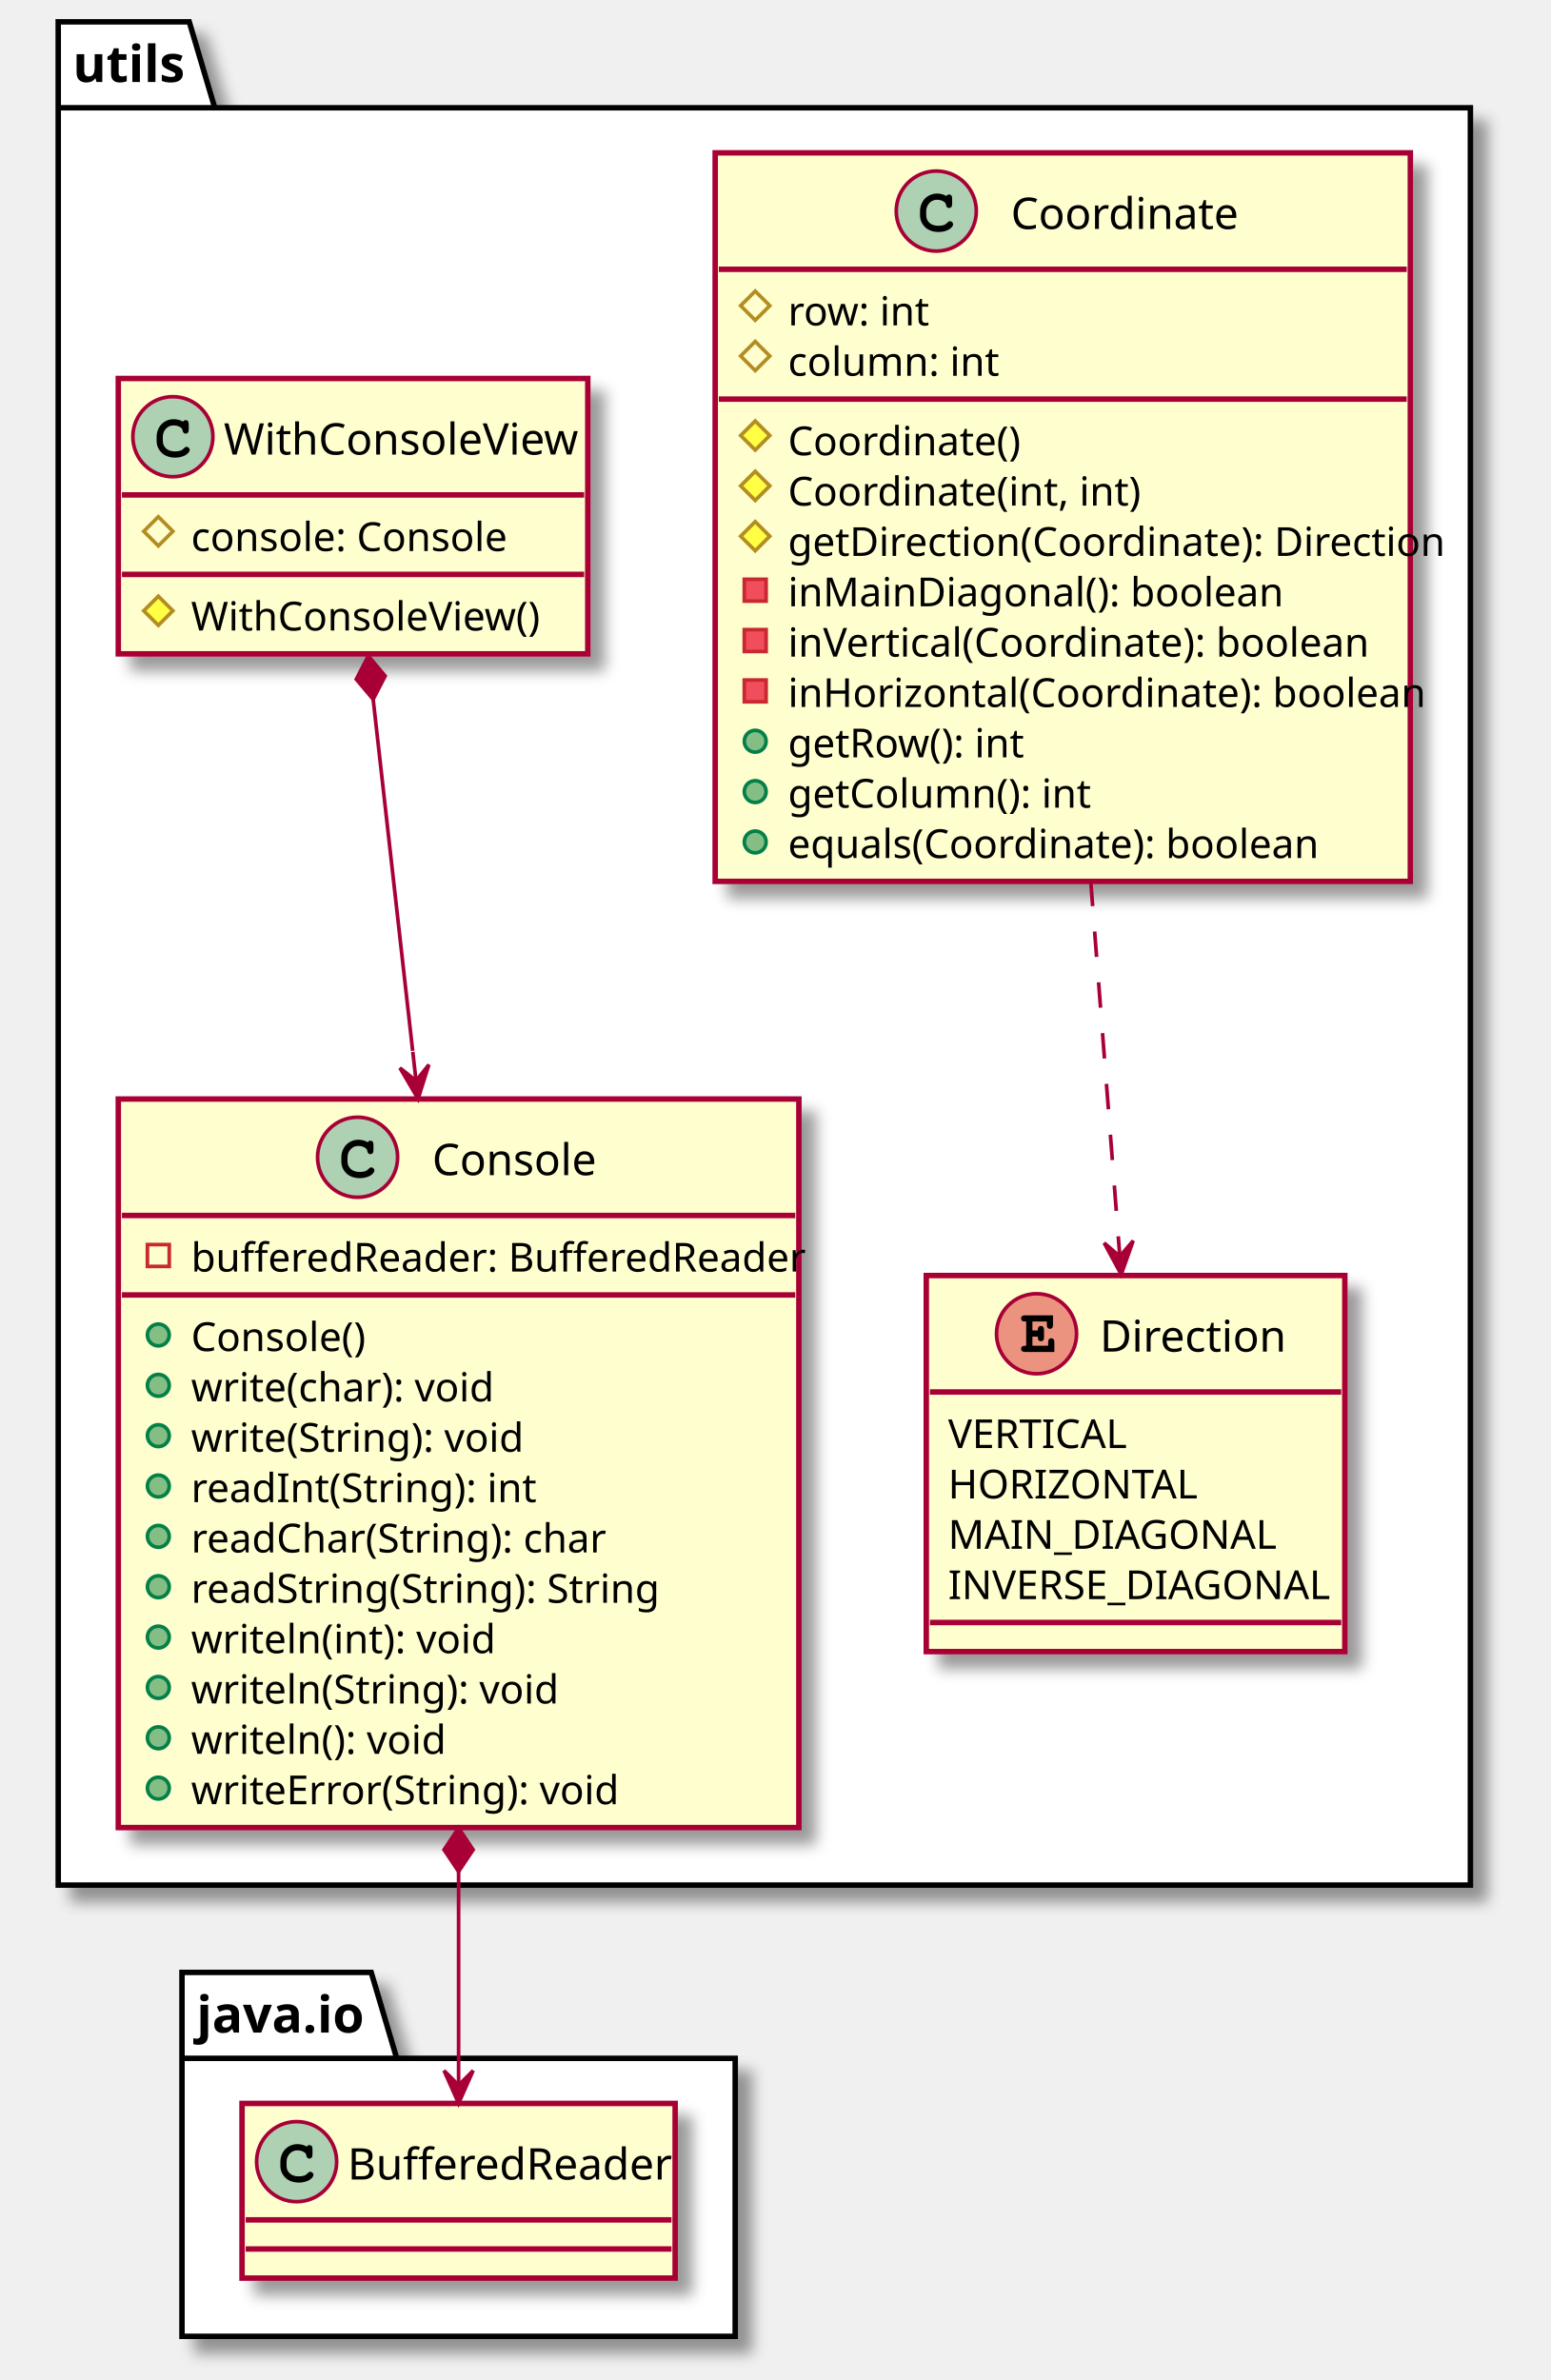
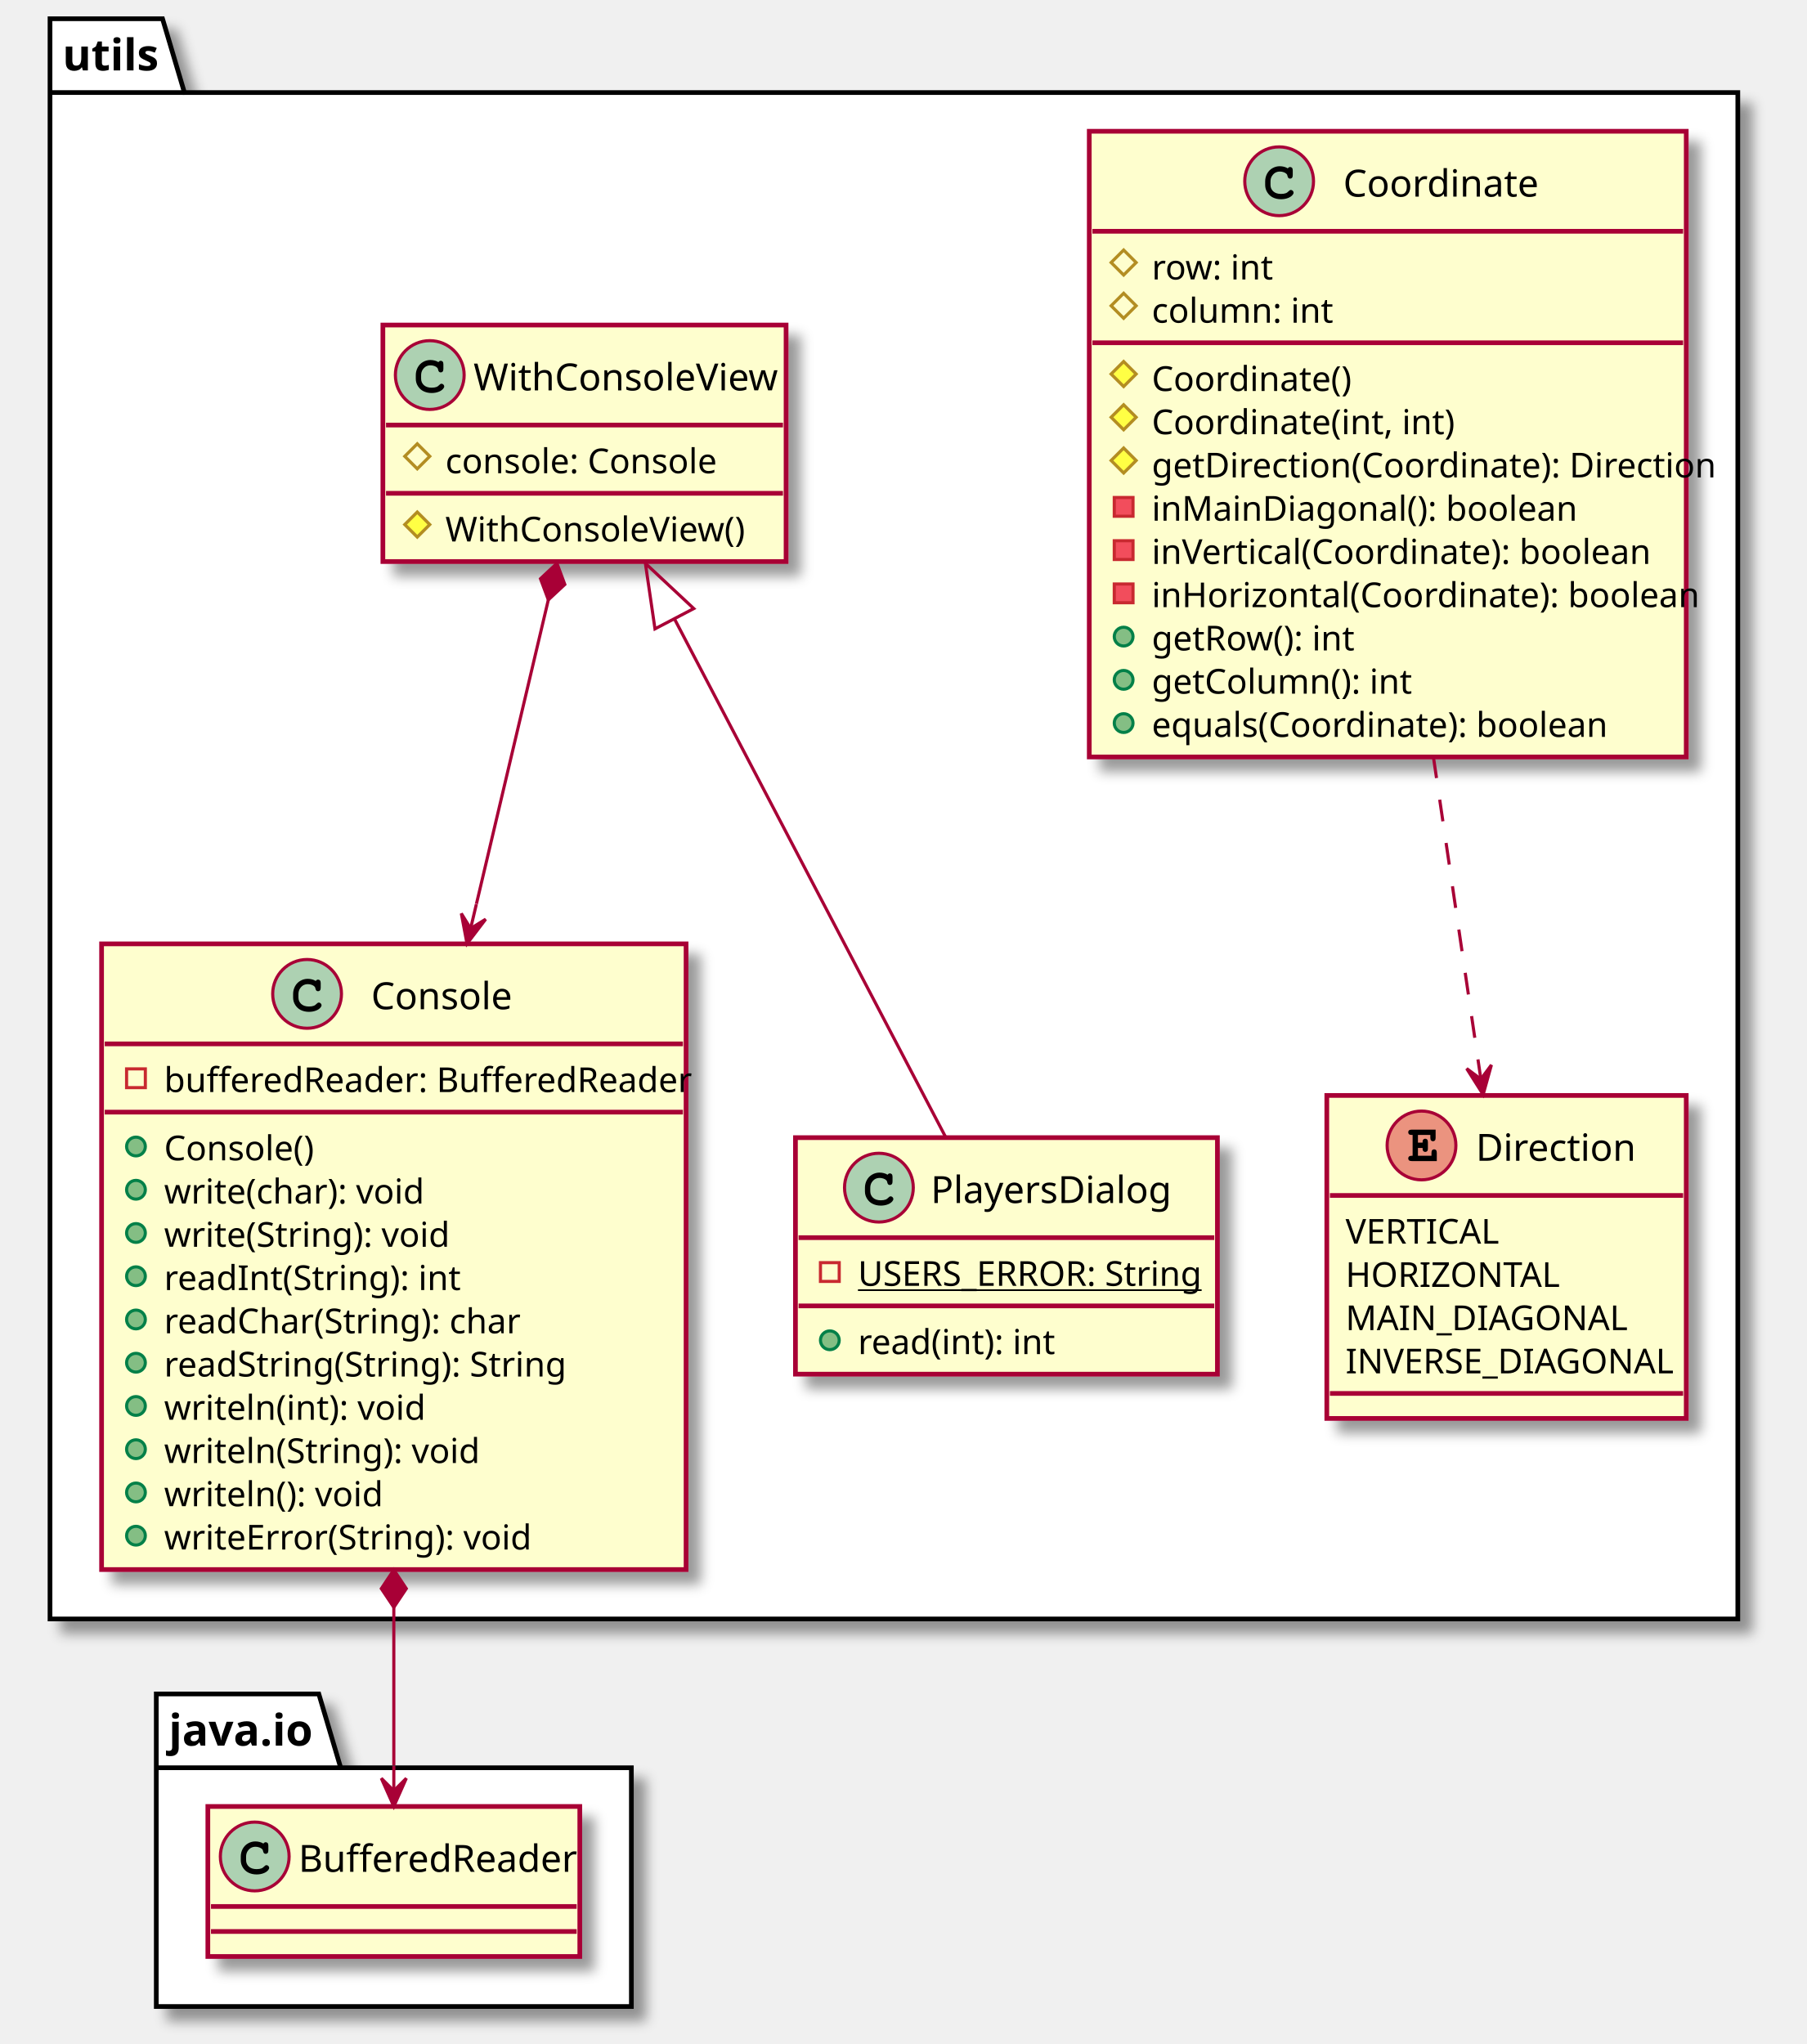
- <svg xmlns="http://www.w3.org/2000/svg" contentScriptType="application/ecmascript" contentStyleType="text/css" height="654px" preserveAspectRatio="none" style="width:426px;height:654px;" version="1.1" viewBox="0 0 426 654" width="426px" zoomAndPan="magnify">
+ <svg xmlns="http://www.w3.org/2000/svg" contentScriptType="application/ecmascript" contentStyleType="text/css" height="654px" preserveAspectRatio="none" style="width:578px;height:654px;" version="1.1" viewBox="0 0 578 654" width="578px" zoomAndPan="magnify">
  <defs>
-     <filter height="300%" id="frjllw48rupmq" width="300%" x="-1" y="-1">
+     <filter height="300%" id="f1ji8i4bibvu" width="300%" x="-1" y="-1">
      <feGaussianBlur result="blurOut" stdDeviation="2.0" />
      <feColorMatrix in="blurOut" result="blurOut2" type="matrix" values="0 0 0 0 0 0 0 0 0 0 0 0 0 0 0 0 0 0 .4 0" />
      <feOffset dx="4.0" dy="4.0" in="blurOut2" result="blurOut3" />
      <feBlend in="SourceGraphic" in2="blurOut3" mode="normal" />
    </filter>
  </defs>
  <g>
-     <polygon fill="#FFFFFF" filter="url(#frjllw48rupmq)" points="16,6,52,6,59,29.609,404,29.609,404,518,16,518,16,6" style="stroke: #000000; stroke-width: 1.5;" />
+     <polygon fill="#FFFFFF" filter="url(#f1ji8i4bibvu)" points="16,6,52,6,59,29.609,556,29.609,556,518,16,518,16,6" style="stroke: #000000; stroke-width: 1.5;" />
    <line style="stroke: #000000; stroke-width: 1.5;" x1="16" x2="59" y1="29.609" y2="29.609" />
    <text fill="#000000" font-family="sans-serif" font-size="14" font-weight="bold" lengthAdjust="spacingAndGlyphs" textLength="30" x="20" y="22.533">utils</text>
-     <polygon fill="#FFFFFF" filter="url(#frjllw48rupmq)" points="50,542,102,542,109,565.609,202,565.609,202,642,50,642,50,542" style="stroke: #000000; stroke-width: 1.5;" />
+     <polygon fill="#FFFFFF" filter="url(#f1ji8i4bibvu)" points="50,542,102,542,109,565.609,202,565.609,202,642,50,642,50,542" style="stroke: #000000; stroke-width: 1.5;" />
    <line style="stroke: #000000; stroke-width: 1.5;" x1="50" x2="109" y1="565.609" y2="565.609" />
    <text fill="#000000" font-family="sans-serif" font-size="14" font-weight="bold" lengthAdjust="spacingAndGlyphs" textLength="46" x="54" y="558.533">java.io</text>
-     <rect fill="#FEFECE" filter="url(#frjllw48rupmq)" height="200.195" id="utils.Console" style="stroke: #A80036; stroke-width: 1.5;" width="187" x="32.5" y="302" />
+     <rect fill="#FEFECE" filter="url(#f1ji8i4bibvu)" height="200.195" id="utils.Console" style="stroke: #A80036; stroke-width: 1.5;" width="187" x="32.5" y="302" />
    <ellipse cx="98.25" cy="318" fill="#ADD1B2" rx="11" ry="11" style="stroke: #A80036; stroke-width: 1.0;" />
    <path d="M101.016,313.875 Q101.172,313.656 101.359,313.547 Q101.547,313.438 101.766,313.438 Q102.141,313.438 102.375,313.703 Q102.609,313.953 102.609,314.562 L102.609,316.016 Q102.609,316.625 102.375,316.891 Q102.141,317.156 101.766,317.156 Q101.422,317.156 101.219,316.953 Q101.016,316.766 100.906,316.25 Q100.859,315.891 100.672,315.703 Q100.344,315.328 99.734,315.109 Q99.125,314.891 98.5,314.891 Q97.734,314.891 97.094,315.219 Q96.469,315.547 95.969,316.297 Q95.484,317.047 95.484,318.078 L95.484,319.172 Q95.484,320.406 96.375,321.234 Q97.266,322.047 98.859,322.047 Q99.797,322.047 100.453,321.797 Q100.844,321.641 101.266,321.203 Q101.531,320.938 101.672,320.859 Q101.828,320.781 102.031,320.781 Q102.359,320.781 102.609,321.047 Q102.875,321.297 102.875,321.641 Q102.875,321.984 102.531,322.391 Q102.031,322.969 101.234,323.297 Q100.156,323.75 98.859,323.75 Q97.344,323.75 96.141,323.125 Q95.156,322.625 94.469,321.562 Q93.781,320.484 93.781,319.203 L93.781,318.047 Q93.781,316.719 94.391,315.578 Q95.016,314.422 96.109,313.812 Q97.203,313.188 98.438,313.188 Q99.172,313.188 99.812,313.359 Q100.469,313.516 101.016,313.875 Z " />
    <text fill="#000000" font-family="sans-serif" font-size="12" lengthAdjust="spacingAndGlyphs" textLength="47" x="118.75" y="322.91">Console</text>
    <line style="stroke: #A80036; stroke-width: 1.5;" x1="33.5" x2="218.5" y1="334" y2="334" />
    <rect fill="none" height="6" style="stroke: #C82930; stroke-width: 1.0;" width="6" x="40.5" y="342" />
    <text fill="#000000" font-family="sans-serif" font-size="11" lengthAdjust="spacingAndGlyphs" textLength="161" x="52.5" y="349.419">bufferedReader: BufferedReader</text>
    <line style="stroke: #A80036; stroke-width: 1.5;" x1="33.5" x2="218.5" y1="355.836" y2="355.836" />
    <ellipse cx="43.5" cy="366.836" fill="#84BE84" rx="3" ry="3" style="stroke: #038048; stroke-width: 1.0;" />
    <text fill="#000000" font-family="sans-serif" font-size="11" lengthAdjust="spacingAndGlyphs" textLength="47" x="52.5" y="371.255">Console()</text>
    <ellipse cx="43.5" cy="380.672" fill="#84BE84" rx="3" ry="3" style="stroke: #038048; stroke-width: 1.0;" />
    <text fill="#000000" font-family="sans-serif" font-size="11" lengthAdjust="spacingAndGlyphs" textLength="81" x="52.5" y="385.091">write(char): void</text>
    <ellipse cx="43.5" cy="394.508" fill="#84BE84" rx="3" ry="3" style="stroke: #038048; stroke-width: 1.0;" />
    <text fill="#000000" font-family="sans-serif" font-size="11" lengthAdjust="spacingAndGlyphs" textLength="87" x="52.5" y="398.927">write(String): void</text>
    <ellipse cx="43.5" cy="408.344" fill="#84BE84" rx="3" ry="3" style="stroke: #038048; stroke-width: 1.0;" />
    <text fill="#000000" font-family="sans-serif" font-size="11" lengthAdjust="spacingAndGlyphs" textLength="86" x="52.5" y="412.763">readInt(String): int</text>
    <ellipse cx="43.5" cy="422.18" fill="#84BE84" rx="3" ry="3" style="stroke: #038048; stroke-width: 1.0;" />
    <text fill="#000000" font-family="sans-serif" font-size="11" lengthAdjust="spacingAndGlyphs" textLength="109" x="52.5" y="426.599">readChar(String): char</text>
    <ellipse cx="43.5" cy="436.016" fill="#84BE84" rx="3" ry="3" style="stroke: #038048; stroke-width: 1.0;" />
    <text fill="#000000" font-family="sans-serif" font-size="11" lengthAdjust="spacingAndGlyphs" textLength="120" x="52.5" y="440.435">readString(String): String</text>
    <ellipse cx="43.5" cy="449.852" fill="#84BE84" rx="3" ry="3" style="stroke: #038048; stroke-width: 1.0;" />
    <text fill="#000000" font-family="sans-serif" font-size="11" lengthAdjust="spacingAndGlyphs" textLength="78" x="52.5" y="454.271">writeln(int): void</text>
    <ellipse cx="43.5" cy="463.688" fill="#84BE84" rx="3" ry="3" style="stroke: #038048; stroke-width: 1.0;" />
    <text fill="#000000" font-family="sans-serif" font-size="11" lengthAdjust="spacingAndGlyphs" textLength="95" x="52.5" y="468.106">writeln(String): void</text>
    <ellipse cx="43.5" cy="477.523" fill="#84BE84" rx="3" ry="3" style="stroke: #038048; stroke-width: 1.0;" />
    <text fill="#000000" font-family="sans-serif" font-size="11" lengthAdjust="spacingAndGlyphs" textLength="67" x="52.5" y="481.942">writeln(): void</text>
    <ellipse cx="43.5" cy="491.359" fill="#84BE84" rx="3" ry="3" style="stroke: #038048; stroke-width: 1.0;" />
    <text fill="#000000" font-family="sans-serif" font-size="11" lengthAdjust="spacingAndGlyphs" textLength="111" x="52.5" y="495.778">writeError(String): void</text>
-     <rect fill="#FEFECE" filter="url(#frjllw48rupmq)" height="200.195" id="utils.Coordinate" style="stroke: #A80036; stroke-width: 1.5;" width="191" x="196.5" y="42" />
-     <ellipse cx="257.25" cy="58" fill="#ADD1B2" rx="11" ry="11" style="stroke: #A80036; stroke-width: 1.0;" />
-     <path d="M260.016,53.875 Q260.172,53.656 260.359,53.547 Q260.547,53.438 260.766,53.438 Q261.141,53.438 261.375,53.703 Q261.609,53.953 261.609,54.562 L261.609,56.016 Q261.609,56.625 261.375,56.891 Q261.141,57.156 260.766,57.156 Q260.422,57.156 260.219,56.953 Q260.016,56.766 259.906,56.25 Q259.859,55.891 259.672,55.703 Q259.344,55.328 258.734,55.109 Q258.125,54.891 257.5,54.891 Q256.734,54.891 256.094,55.219 Q255.469,55.547 254.969,56.297 Q254.484,57.047 254.484,58.078 L254.484,59.172 Q254.484,60.406 255.375,61.234 Q256.266,62.047 257.859,62.047 Q258.797,62.047 259.453,61.797 Q259.844,61.641 260.266,61.203 Q260.531,60.938 260.672,60.859 Q260.828,60.781 261.031,60.781 Q261.359,60.781 261.609,61.047 Q261.875,61.297 261.875,61.641 Q261.875,61.984 261.531,62.391 Q261.031,62.969 260.234,63.297 Q259.156,63.75 257.859,63.75 Q256.344,63.75 255.141,63.125 Q254.156,62.625 253.469,61.562 Q252.781,60.484 252.781,59.203 L252.781,58.047 Q252.781,56.719 253.391,55.578 Q254.016,54.422 255.109,53.812 Q256.203,53.188 257.438,53.188 Q258.172,53.188 258.812,53.359 Q259.469,53.516 260.016,53.875 Z " />
-     <text fill="#000000" font-family="sans-serif" font-size="12" lengthAdjust="spacingAndGlyphs" textLength="61" x="277.75" y="62.91">Coordinate</text>
-     <line style="stroke: #A80036; stroke-width: 1.5;" x1="197.5" x2="386.5" y1="74" y2="74" />
-     <polygon fill="none" points="207.5,80,211.5,84,207.5,88,203.5,84" style="stroke: #B38D22; stroke-width: 1.0;" />
-     <text fill="#000000" font-family="sans-serif" font-size="11" lengthAdjust="spacingAndGlyphs" textLength="37" x="216.5" y="89.419">row: int</text>
-     <polygon fill="none" points="207.5,93.836,211.5,97.836,207.5,101.836,203.5,97.836" style="stroke: #B38D22; stroke-width: 1.0;" />
-     <text fill="#000000" font-family="sans-serif" font-size="11" lengthAdjust="spacingAndGlyphs" textLength="51" x="216.5" y="103.255">column: int</text>
-     <line style="stroke: #A80036; stroke-width: 1.5;" x1="197.5" x2="386.5" y1="109.672" y2="109.672" />
-     <polygon fill="#FFFF44" points="207.5,115.672,211.5,119.672,207.5,123.672,203.5,119.672" style="stroke: #B38D22; stroke-width: 1.0;" />
-     <text fill="#000000" font-family="sans-serif" font-size="11" lengthAdjust="spacingAndGlyphs" textLength="60" x="216.5" y="125.091">Coordinate()</text>
-     <polygon fill="#FFFF44" points="207.5,129.508,211.5,133.508,207.5,137.508,203.5,133.508" style="stroke: #B38D22; stroke-width: 1.0;" />
-     <text fill="#000000" font-family="sans-serif" font-size="11" lengthAdjust="spacingAndGlyphs" textLength="88" x="216.5" y="138.927">Coordinate(int, int)</text>
-     <polygon fill="#FFFF44" points="207.5,143.344,211.5,147.344,207.5,151.344,203.5,147.344" style="stroke: #B38D22; stroke-width: 1.0;" />
-     <text fill="#000000" font-family="sans-serif" font-size="11" lengthAdjust="spacingAndGlyphs" textLength="165" x="216.5" y="152.763">getDirection(Coordinate): Direction</text>
-     <rect fill="#F24D5C" height="6" style="stroke: #C82930; stroke-width: 1.0;" width="6" x="204.5" y="159.18" />
-     <text fill="#000000" font-family="sans-serif" font-size="11" lengthAdjust="spacingAndGlyphs" textLength="123" x="216.5" y="166.599">inMainDiagonal(): boolean</text>
-     <rect fill="#F24D5C" height="6" style="stroke: #C82930; stroke-width: 1.0;" width="6" x="204.5" y="173.016" />
-     <text fill="#000000" font-family="sans-serif" font-size="11" lengthAdjust="spacingAndGlyphs" textLength="149" x="216.5" y="180.435">inVertical(Coordinate): boolean</text>
-     <rect fill="#F24D5C" height="6" style="stroke: #C82930; stroke-width: 1.0;" width="6" x="204.5" y="186.852" />
-     <text fill="#000000" font-family="sans-serif" font-size="11" lengthAdjust="spacingAndGlyphs" textLength="160" x="216.5" y="194.27">inHorizontal(Coordinate): boolean</text>
-     <ellipse cx="207.5" cy="203.688" fill="#84BE84" rx="3" ry="3" style="stroke: #038048; stroke-width: 1.0;" />
-     <text fill="#000000" font-family="sans-serif" font-size="11" lengthAdjust="spacingAndGlyphs" textLength="63" x="216.5" y="208.106">getRow(): int</text>
-     <ellipse cx="207.5" cy="217.523" fill="#84BE84" rx="3" ry="3" style="stroke: #038048; stroke-width: 1.0;" />
-     <text fill="#000000" font-family="sans-serif" font-size="11" lengthAdjust="spacingAndGlyphs" textLength="75" x="216.5" y="221.942">getColumn(): int</text>
-     <ellipse cx="207.5" cy="231.359" fill="#84BE84" rx="3" ry="3" style="stroke: #038048; stroke-width: 1.0;" />
-     <text fill="#000000" font-family="sans-serif" font-size="11" lengthAdjust="spacingAndGlyphs" textLength="136" x="216.5" y="235.778">equals(Coordinate): boolean</text>
-     <rect fill="#FEFECE" filter="url(#frjllw48rupmq)" height="103.344" id="utils.Direction" style="stroke: #A80036; stroke-width: 1.5;" width="115" x="254.5" y="350.5" />
-     <ellipse cx="284.8" cy="366.5" fill="#EB937F" rx="11" ry="11" style="stroke: #A80036; stroke-width: 1.0;" />
-     <path d="M283.659,367.297 L283.659,369.797 L287.988,369.797 L287.988,368.875 Q287.988,368.266 288.222,368 Q288.472,367.734 288.847,367.734 Q289.222,367.734 289.456,368 Q289.691,368.266 289.691,368.875 L289.691,371.5 L281.691,371.5 Q281.066,371.5 280.8,371.266 Q280.55,371.031 280.55,370.641 Q280.55,370.266 280.816,370.031 Q281.081,369.797 281.691,369.797 L281.956,369.797 L281.956,363.141 L281.691,363.141 Q281.066,363.141 280.8,362.906 Q280.55,362.672 280.55,362.281 Q280.55,361.906 280.8,361.672 Q281.066,361.438 281.691,361.438 L289.316,361.438 L289.316,364.031 Q289.316,364.641 289.081,364.906 Q288.863,365.156 288.472,365.156 Q288.097,365.156 287.863,364.906 Q287.628,364.641 287.628,364.031 L287.628,363.141 L283.659,363.141 L283.659,365.594 L285.144,365.594 Q285.144,364.938 285.269,364.75 Q285.534,364.344 286.003,364.344 Q286.378,364.344 286.613,364.609 Q286.847,364.859 286.847,365.469 L286.847,367.438 Q286.847,367.984 286.722,368.172 Q286.456,368.562 286.003,368.562 Q285.534,368.562 285.269,368.156 Q285.144,367.969 285.144,367.297 L283.659,367.297 Z " />
-     <text fill="#000000" font-family="sans-serif" font-size="12" lengthAdjust="spacingAndGlyphs" textLength="49" x="302.2" y="371.41">Direction</text>
-     <line style="stroke: #A80036; stroke-width: 1.5;" x1="255.5" x2="368.5" y1="382.5" y2="382.5" />
-     <text fill="#000000" font-family="sans-serif" font-size="11" lengthAdjust="spacingAndGlyphs" textLength="50" x="260.5" y="397.919">VERTICAL</text>
-     <text fill="#000000" font-family="sans-serif" font-size="11" lengthAdjust="spacingAndGlyphs" textLength="66" x="260.5" y="411.755">HORIZONTAL</text>
-     <text fill="#000000" font-family="sans-serif" font-size="11" lengthAdjust="spacingAndGlyphs" textLength="85" x="260.5" y="425.591">MAIN_DIAGONAL</text>
-     <text fill="#000000" font-family="sans-serif" font-size="11" lengthAdjust="spacingAndGlyphs" textLength="103" x="260.5" y="439.427">INVERSE_DIAGONAL</text>
-     <line style="stroke: #A80036; stroke-width: 1.5;" x1="255.5" x2="368.5" y1="445.844" y2="445.844" />
-     <rect fill="#FEFECE" filter="url(#frjllw48rupmq)" height="75.672" id="utils.WithConsoleView" style="stroke: #A80036; stroke-width: 1.5;" width="129" x="32.5" y="104" />
-     <ellipse cx="47.5" cy="120" fill="#ADD1B2" rx="11" ry="11" style="stroke: #A80036; stroke-width: 1.0;" />
-     <path d="M50.266,115.875 Q50.422,115.656 50.609,115.547 Q50.797,115.438 51.016,115.438 Q51.391,115.438 51.625,115.703 Q51.859,115.953 51.859,116.562 L51.859,118.016 Q51.859,118.625 51.625,118.891 Q51.391,119.156 51.016,119.156 Q50.672,119.156 50.469,118.953 Q50.266,118.766 50.156,118.25 Q50.109,117.891 49.922,117.703 Q49.594,117.328 48.984,117.109 Q48.375,116.891 47.75,116.891 Q46.984,116.891 46.344,117.219 Q45.719,117.547 45.219,118.297 Q44.734,119.047 44.734,120.078 L44.734,121.172 Q44.734,122.406 45.625,123.234 Q46.516,124.047 48.109,124.047 Q49.047,124.047 49.703,123.797 Q50.094,123.641 50.516,123.203 Q50.781,122.938 50.922,122.859 Q51.078,122.781 51.281,122.781 Q51.609,122.781 51.859,123.047 Q52.125,123.297 52.125,123.641 Q52.125,123.984 51.781,124.391 Q51.281,124.969 50.484,125.297 Q49.406,125.75 48.109,125.75 Q46.594,125.75 45.391,125.125 Q44.406,124.625 43.719,123.562 Q43.031,122.484 43.031,121.203 L43.031,120.047 Q43.031,118.719 43.641,117.578 Q44.266,116.422 45.359,115.812 Q46.453,115.188 47.688,115.188 Q48.422,115.188 49.062,115.359 Q49.719,115.516 50.266,115.875 Z " />
-     <text fill="#000000" font-family="sans-serif" font-size="12" lengthAdjust="spacingAndGlyphs" textLength="97" x="61.5" y="124.91">WithConsoleView</text>
-     <line style="stroke: #A80036; stroke-width: 1.5;" x1="33.5" x2="160.5" y1="136" y2="136" />
-     <polygon fill="none" points="43.5,142,47.5,146,43.5,150,39.5,146" style="stroke: #B38D22; stroke-width: 1.0;" />
-     <text fill="#000000" font-family="sans-serif" font-size="11" lengthAdjust="spacingAndGlyphs" textLength="83" x="52.5" y="151.419">console: Console</text>
-     <line style="stroke: #A80036; stroke-width: 1.5;" x1="33.5" x2="160.5" y1="157.836" y2="157.836" />
-     <polygon fill="#FFFF44" points="43.5,163.836,47.5,167.836,43.5,171.836,39.5,167.836" style="stroke: #B38D22; stroke-width: 1.0;" />
-     <text fill="#000000" font-family="sans-serif" font-size="11" lengthAdjust="spacingAndGlyphs" textLength="94" x="52.5" y="173.255">WithConsoleView()</text>
-     <rect fill="#FEFECE" filter="url(#frjllw48rupmq)" height="48" id="java.io.BufferedReader" style="stroke: #A80036; stroke-width: 1.5;" width="119" x="66.5" y="578" />
+     <rect fill="#FEFECE" filter="url(#f1ji8i4bibvu)" height="200.195" id="utils.Coordinate" style="stroke: #A80036; stroke-width: 1.5;" width="191" x="348.5" y="42" />
+     <ellipse cx="409.25" cy="58" fill="#ADD1B2" rx="11" ry="11" style="stroke: #A80036; stroke-width: 1.0;" />
+     <path d="M412.016,53.875 Q412.172,53.656 412.359,53.547 Q412.547,53.438 412.766,53.438 Q413.141,53.438 413.375,53.703 Q413.609,53.953 413.609,54.562 L413.609,56.016 Q413.609,56.625 413.375,56.891 Q413.141,57.156 412.766,57.156 Q412.422,57.156 412.219,56.953 Q412.016,56.766 411.906,56.25 Q411.859,55.891 411.672,55.703 Q411.344,55.328 410.734,55.109 Q410.125,54.891 409.5,54.891 Q408.734,54.891 408.094,55.219 Q407.469,55.547 406.969,56.297 Q406.484,57.047 406.484,58.078 L406.484,59.172 Q406.484,60.406 407.375,61.234 Q408.266,62.047 409.859,62.047 Q410.797,62.047 411.453,61.797 Q411.844,61.641 412.266,61.203 Q412.531,60.938 412.672,60.859 Q412.828,60.781 413.031,60.781 Q413.359,60.781 413.609,61.047 Q413.875,61.297 413.875,61.641 Q413.875,61.984 413.531,62.391 Q413.031,62.969 412.234,63.297 Q411.156,63.75 409.859,63.75 Q408.344,63.75 407.141,63.125 Q406.156,62.625 405.469,61.562 Q404.781,60.484 404.781,59.203 L404.781,58.047 Q404.781,56.719 405.391,55.578 Q406.016,54.422 407.109,53.812 Q408.203,53.188 409.438,53.188 Q410.172,53.188 410.812,53.359 Q411.469,53.516 412.016,53.875 Z " />
+     <text fill="#000000" font-family="sans-serif" font-size="12" lengthAdjust="spacingAndGlyphs" textLength="61" x="429.75" y="62.91">Coordinate</text>
+     <line style="stroke: #A80036; stroke-width: 1.5;" x1="349.5" x2="538.5" y1="74" y2="74" />
+     <polygon fill="none" points="359.5,80,363.5,84,359.5,88,355.5,84" style="stroke: #B38D22; stroke-width: 1.0;" />
+     <text fill="#000000" font-family="sans-serif" font-size="11" lengthAdjust="spacingAndGlyphs" textLength="37" x="368.5" y="89.419">row: int</text>
+     <polygon fill="none" points="359.5,93.836,363.5,97.836,359.5,101.836,355.5,97.836" style="stroke: #B38D22; stroke-width: 1.0;" />
+     <text fill="#000000" font-family="sans-serif" font-size="11" lengthAdjust="spacingAndGlyphs" textLength="51" x="368.5" y="103.255">column: int</text>
+     <line style="stroke: #A80036; stroke-width: 1.5;" x1="349.5" x2="538.5" y1="109.672" y2="109.672" />
+     <polygon fill="#FFFF44" points="359.5,115.672,363.5,119.672,359.5,123.672,355.5,119.672" style="stroke: #B38D22; stroke-width: 1.0;" />
+     <text fill="#000000" font-family="sans-serif" font-size="11" lengthAdjust="spacingAndGlyphs" textLength="60" x="368.5" y="125.091">Coordinate()</text>
+     <polygon fill="#FFFF44" points="359.5,129.508,363.5,133.508,359.5,137.508,355.5,133.508" style="stroke: #B38D22; stroke-width: 1.0;" />
+     <text fill="#000000" font-family="sans-serif" font-size="11" lengthAdjust="spacingAndGlyphs" textLength="88" x="368.5" y="138.927">Coordinate(int, int)</text>
+     <polygon fill="#FFFF44" points="359.5,143.344,363.5,147.344,359.5,151.344,355.5,147.344" style="stroke: #B38D22; stroke-width: 1.0;" />
+     <text fill="#000000" font-family="sans-serif" font-size="11" lengthAdjust="spacingAndGlyphs" textLength="165" x="368.5" y="152.763">getDirection(Coordinate): Direction</text>
+     <rect fill="#F24D5C" height="6" style="stroke: #C82930; stroke-width: 1.0;" width="6" x="356.5" y="159.18" />
+     <text fill="#000000" font-family="sans-serif" font-size="11" lengthAdjust="spacingAndGlyphs" textLength="123" x="368.5" y="166.599">inMainDiagonal(): boolean</text>
+     <rect fill="#F24D5C" height="6" style="stroke: #C82930; stroke-width: 1.0;" width="6" x="356.5" y="173.016" />
+     <text fill="#000000" font-family="sans-serif" font-size="11" lengthAdjust="spacingAndGlyphs" textLength="149" x="368.5" y="180.435">inVertical(Coordinate): boolean</text>
+     <rect fill="#F24D5C" height="6" style="stroke: #C82930; stroke-width: 1.0;" width="6" x="356.5" y="186.852" />
+     <text fill="#000000" font-family="sans-serif" font-size="11" lengthAdjust="spacingAndGlyphs" textLength="160" x="368.5" y="194.27">inHorizontal(Coordinate): boolean</text>
+     <ellipse cx="359.5" cy="203.688" fill="#84BE84" rx="3" ry="3" style="stroke: #038048; stroke-width: 1.0;" />
+     <text fill="#000000" font-family="sans-serif" font-size="11" lengthAdjust="spacingAndGlyphs" textLength="63" x="368.5" y="208.106">getRow(): int</text>
+     <ellipse cx="359.5" cy="217.523" fill="#84BE84" rx="3" ry="3" style="stroke: #038048; stroke-width: 1.0;" />
+     <text fill="#000000" font-family="sans-serif" font-size="11" lengthAdjust="spacingAndGlyphs" textLength="75" x="368.5" y="221.942">getColumn(): int</text>
+     <ellipse cx="359.5" cy="231.359" fill="#84BE84" rx="3" ry="3" style="stroke: #038048; stroke-width: 1.0;" />
+     <text fill="#000000" font-family="sans-serif" font-size="11" lengthAdjust="spacingAndGlyphs" textLength="136" x="368.5" y="235.778">equals(Coordinate): boolean</text>
+     <rect fill="#FEFECE" filter="url(#f1ji8i4bibvu)" height="103.344" id="utils.Direction" style="stroke: #A80036; stroke-width: 1.5;" width="115" x="424.5" y="350.5" />
+     <ellipse cx="454.8" cy="366.5" fill="#EB937F" rx="11" ry="11" style="stroke: #A80036; stroke-width: 1.0;" />
+     <path d="M453.659,367.297 L453.659,369.797 L457.988,369.797 L457.988,368.875 Q457.988,368.266 458.222,368 Q458.472,367.734 458.847,367.734 Q459.222,367.734 459.456,368 Q459.691,368.266 459.691,368.875 L459.691,371.5 L451.691,371.5 Q451.066,371.5 450.8,371.266 Q450.55,371.031 450.55,370.641 Q450.55,370.266 450.816,370.031 Q451.081,369.797 451.691,369.797 L451.956,369.797 L451.956,363.141 L451.691,363.141 Q451.066,363.141 450.8,362.906 Q450.55,362.672 450.55,362.281 Q450.55,361.906 450.8,361.672 Q451.066,361.438 451.691,361.438 L459.316,361.438 L459.316,364.031 Q459.316,364.641 459.081,364.906 Q458.863,365.156 458.472,365.156 Q458.097,365.156 457.863,364.906 Q457.628,364.641 457.628,364.031 L457.628,363.141 L453.659,363.141 L453.659,365.594 L455.144,365.594 Q455.144,364.938 455.269,364.75 Q455.534,364.344 456.003,364.344 Q456.378,364.344 456.613,364.609 Q456.847,364.859 456.847,365.469 L456.847,367.438 Q456.847,367.984 456.722,368.172 Q456.456,368.562 456.003,368.562 Q455.534,368.562 455.269,368.156 Q455.144,367.969 455.144,367.297 L453.659,367.297 Z " />
+     <text fill="#000000" font-family="sans-serif" font-size="12" lengthAdjust="spacingAndGlyphs" textLength="49" x="472.2" y="371.41">Direction</text>
+     <line style="stroke: #A80036; stroke-width: 1.5;" x1="425.5" x2="538.5" y1="382.5" y2="382.5" />
+     <text fill="#000000" font-family="sans-serif" font-size="11" lengthAdjust="spacingAndGlyphs" textLength="50" x="430.5" y="397.919">VERTICAL</text>
+     <text fill="#000000" font-family="sans-serif" font-size="11" lengthAdjust="spacingAndGlyphs" textLength="66" x="430.5" y="411.755">HORIZONTAL</text>
+     <text fill="#000000" font-family="sans-serif" font-size="11" lengthAdjust="spacingAndGlyphs" textLength="85" x="430.5" y="425.591">MAIN_DIAGONAL</text>
+     <text fill="#000000" font-family="sans-serif" font-size="11" lengthAdjust="spacingAndGlyphs" textLength="103" x="430.5" y="439.427">INVERSE_DIAGONAL</text>
+     <line style="stroke: #A80036; stroke-width: 1.5;" x1="425.5" x2="538.5" y1="445.844" y2="445.844" />
+     <rect fill="#FEFECE" filter="url(#f1ji8i4bibvu)" height="75.672" id="utils.PlayersDialog" style="stroke: #A80036; stroke-width: 1.5;" width="135" x="254.5" y="364" />
+     <ellipse cx="281.2" cy="380" fill="#ADD1B2" rx="11" ry="11" style="stroke: #A80036; stroke-width: 1.0;" />
+     <path d="M283.966,375.875 Q284.122,375.656 284.309,375.547 Q284.497,375.438 284.716,375.438 Q285.091,375.438 285.325,375.703 Q285.559,375.953 285.559,376.562 L285.559,378.016 Q285.559,378.625 285.325,378.891 Q285.091,379.156 284.716,379.156 Q284.372,379.156 284.169,378.953 Q283.966,378.766 283.856,378.25 Q283.809,377.891 283.622,377.703 Q283.294,377.328 282.684,377.109 Q282.075,376.891 281.45,376.891 Q280.684,376.891 280.044,377.219 Q279.419,377.547 278.919,378.297 Q278.434,379.047 278.434,380.078 L278.434,381.172 Q278.434,382.406 279.325,383.234 Q280.216,384.047 281.809,384.047 Q282.747,384.047 283.403,383.797 Q283.794,383.641 284.216,383.203 Q284.481,382.938 284.622,382.859 Q284.778,382.781 284.981,382.781 Q285.309,382.781 285.559,383.047 Q285.825,383.297 285.825,383.641 Q285.825,383.984 285.481,384.391 Q284.981,384.969 284.184,385.297 Q283.106,385.75 281.809,385.75 Q280.294,385.75 279.091,385.125 Q278.106,384.625 277.419,383.562 Q276.731,382.484 276.731,381.203 L276.731,380.047 Q276.731,378.719 277.341,377.578 Q277.966,376.422 279.059,375.812 Q280.153,375.188 281.387,375.188 Q282.122,375.188 282.762,375.359 Q283.419,375.516 283.966,375.875 Z " />
+     <text fill="#000000" font-family="sans-serif" font-size="12" lengthAdjust="spacingAndGlyphs" textLength="77" x="297.8" y="384.91">PlayersDialog</text>
+     <line style="stroke: #A80036; stroke-width: 1.5;" x1="255.5" x2="388.5" y1="396" y2="396" />
+     <rect fill="none" height="6" style="stroke: #C82930; stroke-width: 1.0;" width="6" x="262.5" y="404" />
+     <text fill="#000000" font-family="sans-serif" font-size="11" lengthAdjust="spacingAndGlyphs" text-decoration="underline" textLength="109" x="274.5" y="411.419">USERS_ERROR: String</text>
+     <line style="stroke: #A80036; stroke-width: 1.5;" x1="255.5" x2="388.5" y1="417.836" y2="417.836" />
+     <ellipse cx="265.5" cy="428.836" fill="#84BE84" rx="3" ry="3" style="stroke: #038048; stroke-width: 1.0;" />
+     <text fill="#000000" font-family="sans-serif" font-size="11" lengthAdjust="spacingAndGlyphs" textLength="58" x="274.5" y="433.255">read(int): int</text>
+     <rect fill="#FEFECE" filter="url(#f1ji8i4bibvu)" height="75.672" id="utils.WithConsoleView" style="stroke: #A80036; stroke-width: 1.5;" width="129" x="122.5" y="104" />
+     <ellipse cx="137.5" cy="120" fill="#ADD1B2" rx="11" ry="11" style="stroke: #A80036; stroke-width: 1.0;" />
+     <path d="M140.266,115.875 Q140.422,115.656 140.609,115.547 Q140.797,115.438 141.016,115.438 Q141.391,115.438 141.625,115.703 Q141.859,115.953 141.859,116.562 L141.859,118.016 Q141.859,118.625 141.625,118.891 Q141.391,119.156 141.016,119.156 Q140.672,119.156 140.469,118.953 Q140.266,118.766 140.156,118.25 Q140.109,117.891 139.922,117.703 Q139.594,117.328 138.984,117.109 Q138.375,116.891 137.75,116.891 Q136.984,116.891 136.344,117.219 Q135.719,117.547 135.219,118.297 Q134.734,119.047 134.734,120.078 L134.734,121.172 Q134.734,122.406 135.625,123.234 Q136.516,124.047 138.109,124.047 Q139.047,124.047 139.703,123.797 Q140.094,123.641 140.516,123.203 Q140.781,122.938 140.922,122.859 Q141.078,122.781 141.281,122.781 Q141.609,122.781 141.859,123.047 Q142.125,123.297 142.125,123.641 Q142.125,123.984 141.781,124.391 Q141.281,124.969 140.484,125.297 Q139.406,125.75 138.109,125.75 Q136.594,125.75 135.391,125.125 Q134.406,124.625 133.719,123.562 Q133.031,122.484 133.031,121.203 L133.031,120.047 Q133.031,118.719 133.641,117.578 Q134.266,116.422 135.359,115.812 Q136.453,115.188 137.688,115.188 Q138.422,115.188 139.062,115.359 Q139.719,115.516 140.266,115.875 Z " />
+     <text fill="#000000" font-family="sans-serif" font-size="12" lengthAdjust="spacingAndGlyphs" textLength="97" x="151.5" y="124.91">WithConsoleView</text>
+     <line style="stroke: #A80036; stroke-width: 1.5;" x1="123.5" x2="250.5" y1="136" y2="136" />
+     <polygon fill="none" points="133.5,142,137.5,146,133.5,150,129.5,146" style="stroke: #B38D22; stroke-width: 1.0;" />
+     <text fill="#000000" font-family="sans-serif" font-size="11" lengthAdjust="spacingAndGlyphs" textLength="83" x="142.5" y="151.419">console: Console</text>
+     <line style="stroke: #A80036; stroke-width: 1.5;" x1="123.5" x2="250.5" y1="157.836" y2="157.836" />
+     <polygon fill="#FFFF44" points="133.5,163.836,137.5,167.836,133.5,171.836,129.5,167.836" style="stroke: #B38D22; stroke-width: 1.0;" />
+     <text fill="#000000" font-family="sans-serif" font-size="11" lengthAdjust="spacingAndGlyphs" textLength="94" x="142.5" y="173.255">WithConsoleView()</text>
+     <rect fill="#FEFECE" filter="url(#f1ji8i4bibvu)" height="48" id="java.io.BufferedReader" style="stroke: #A80036; stroke-width: 1.5;" width="119" x="66.5" y="578" />
    <ellipse cx="81.5" cy="594" fill="#ADD1B2" rx="11" ry="11" style="stroke: #A80036; stroke-width: 1.0;" />
    <path d="M84.266,589.875 Q84.422,589.656 84.609,589.547 Q84.797,589.438 85.016,589.438 Q85.391,589.438 85.625,589.703 Q85.859,589.953 85.859,590.562 L85.859,592.016 Q85.859,592.625 85.625,592.891 Q85.391,593.156 85.016,593.156 Q84.672,593.156 84.469,592.953 Q84.266,592.766 84.156,592.25 Q84.109,591.891 83.922,591.703 Q83.594,591.328 82.984,591.109 Q82.375,590.891 81.75,590.891 Q80.984,590.891 80.344,591.219 Q79.719,591.547 79.219,592.297 Q78.734,593.047 78.734,594.078 L78.734,595.172 Q78.734,596.406 79.625,597.234 Q80.516,598.047 82.109,598.047 Q83.047,598.047 83.703,597.797 Q84.094,597.641 84.516,597.203 Q84.781,596.938 84.922,596.859 Q85.078,596.781 85.281,596.781 Q85.609,596.781 85.859,597.047 Q86.125,597.297 86.125,597.641 Q86.125,597.984 85.781,598.391 Q85.281,598.969 84.484,599.297 Q83.406,599.75 82.109,599.75 Q80.594,599.75 79.391,599.125 Q78.406,598.625 77.719,597.562 Q77.031,596.484 77.031,595.203 L77.031,594.047 Q77.031,592.719 77.641,591.578 Q78.266,590.422 79.359,589.812 Q80.453,589.188 81.688,589.188 Q82.422,589.188 83.062,589.359 Q83.719,589.516 84.266,589.875 Z " />
    <text fill="#000000" font-family="sans-serif" font-size="12" lengthAdjust="spacingAndGlyphs" textLength="87" x="95.5" y="598.91">BufferedReader</text>
    <line style="stroke: #A80036; stroke-width: 1.5;" x1="67.5" x2="184.5" y1="610" y2="610" />
    <line style="stroke: #A80036; stroke-width: 1.5;" x1="67.5" x2="184.5" y1="618" y2="618" />
    <path d="M126,514.29 C126,514.29 126,550.557 126,564.806 " fill="none" id="utils.Console-java.io.BufferedReader" style="stroke: #A80036; stroke-width: 1.0;" />
    <polygon fill="#A80036" points="126,577.982,130,568.982,126,572.982,122,568.982,126,577.982" style="stroke: #A80036; stroke-width: 1.0;" />
    <line style="stroke: #A80036; stroke-width: 1.0;" x1="126" x2="126" y1="572.982" y2="564.982" />
    <polygon fill="#A80036" points="126,502.29,122,508.29,126,514.29,130,508.29,126,502.29" style="stroke: #A80036; stroke-width: 1.0;" />
-     <path d="M299.675,242.012 C302.383,276.938 305.331,314.97 307.665,345.077 " fill="none" id="utils.Coordinate-&gt;utils.Direction" style="stroke: #A80036; stroke-width: 1.0; stroke-dasharray: 7.0,7.0;" />
-     <polygon fill="#A80036" points="308.064,350.22,311.358,340.938,307.678,345.235,303.382,341.555,308.064,350.22" style="stroke: #A80036; stroke-width: 1.0;" />
-     <path d="M102.527,192.165 C102.527,192.165 109.636,255.418 113.385,288.77 " fill="none" id="utils.WithConsoleView-utils.Console" style="stroke: #A80036; stroke-width: 1.0;" />
-     <polygon fill="#A80036" points="114.867,301.951,117.837,292.561,114.309,296.982,109.887,293.454,114.867,301.951" style="stroke: #A80036; stroke-width: 1.0;" />
-     <line style="stroke: #A80036; stroke-width: 1.0;" x1="114.309" x2="113.415" y1="296.982" y2="289.032" />
-     <polygon fill="#A80036" points="101.186,180.24,97.882,186.649,102.527,192.165,105.832,185.755,101.186,180.24" style="stroke: #A80036; stroke-width: 1.0;" />
+     <path d="M458.583,242.012 C463.727,276.938 469.329,314.97 473.763,345.077 " fill="none" id="utils.Coordinate-&gt;utils.Direction" style="stroke: #A80036; stroke-width: 1.0; stroke-dasharray: 7.0,7.0;" />
+     <polygon fill="#A80036" points="474.521,350.22,477.167,340.733,473.792,345.273,469.252,341.899,474.521,350.22" style="stroke: #A80036; stroke-width: 1.0;" />
+     <path d="M215.878,198.188 C242.015,248.139 279.796,320.344 302.52,363.771 " fill="none" id="utils.WithConsoleView&lt;-utils.PlayersDialog" style="stroke: #A80036; stroke-width: 1.0;" />
+     <polygon fill="none" points="209.556,201.206,206.486,180.24,221.961,194.715,209.556,201.206" style="stroke: #A80036; stroke-width: 1.0;" />
+     <path d="M175.434,191.918 C175.434,191.918 160.348,255.726 152.43,289.213 " fill="none" id="utils.WithConsoleView-utils.Console" style="stroke: #A80036; stroke-width: 1.0;" />
+     <polygon fill="#A80036" points="149.419,301.951,155.383,294.113,150.57,297.085,147.597,292.272,149.419,301.951" style="stroke: #A80036; stroke-width: 1.0;" />
+     <line style="stroke: #A80036; stroke-width: 1.0;" x1="150.57" x2="152.41" y1="297.085" y2="289.3" />
+     <polygon fill="#A80036" points="178.195,180.24,172.922,185.159,175.434,191.918,180.707,186.999,178.195,180.24" style="stroke: #A80036; stroke-width: 1.0;" />
  </g>
</svg>
